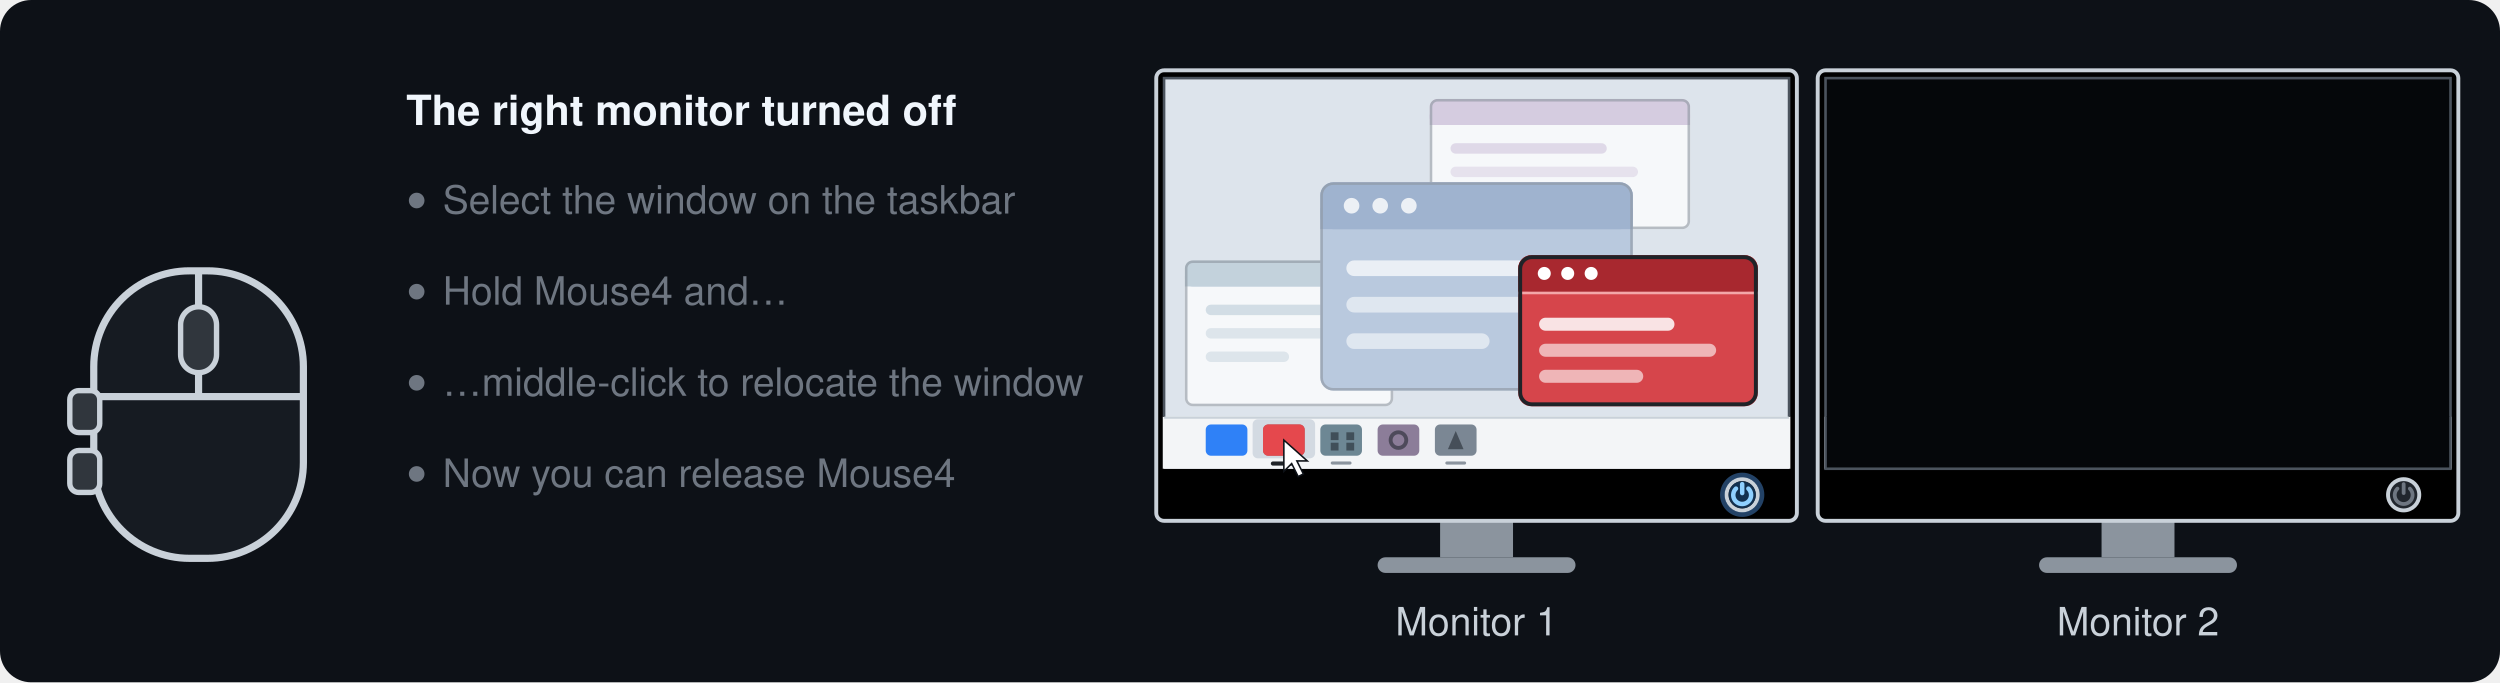
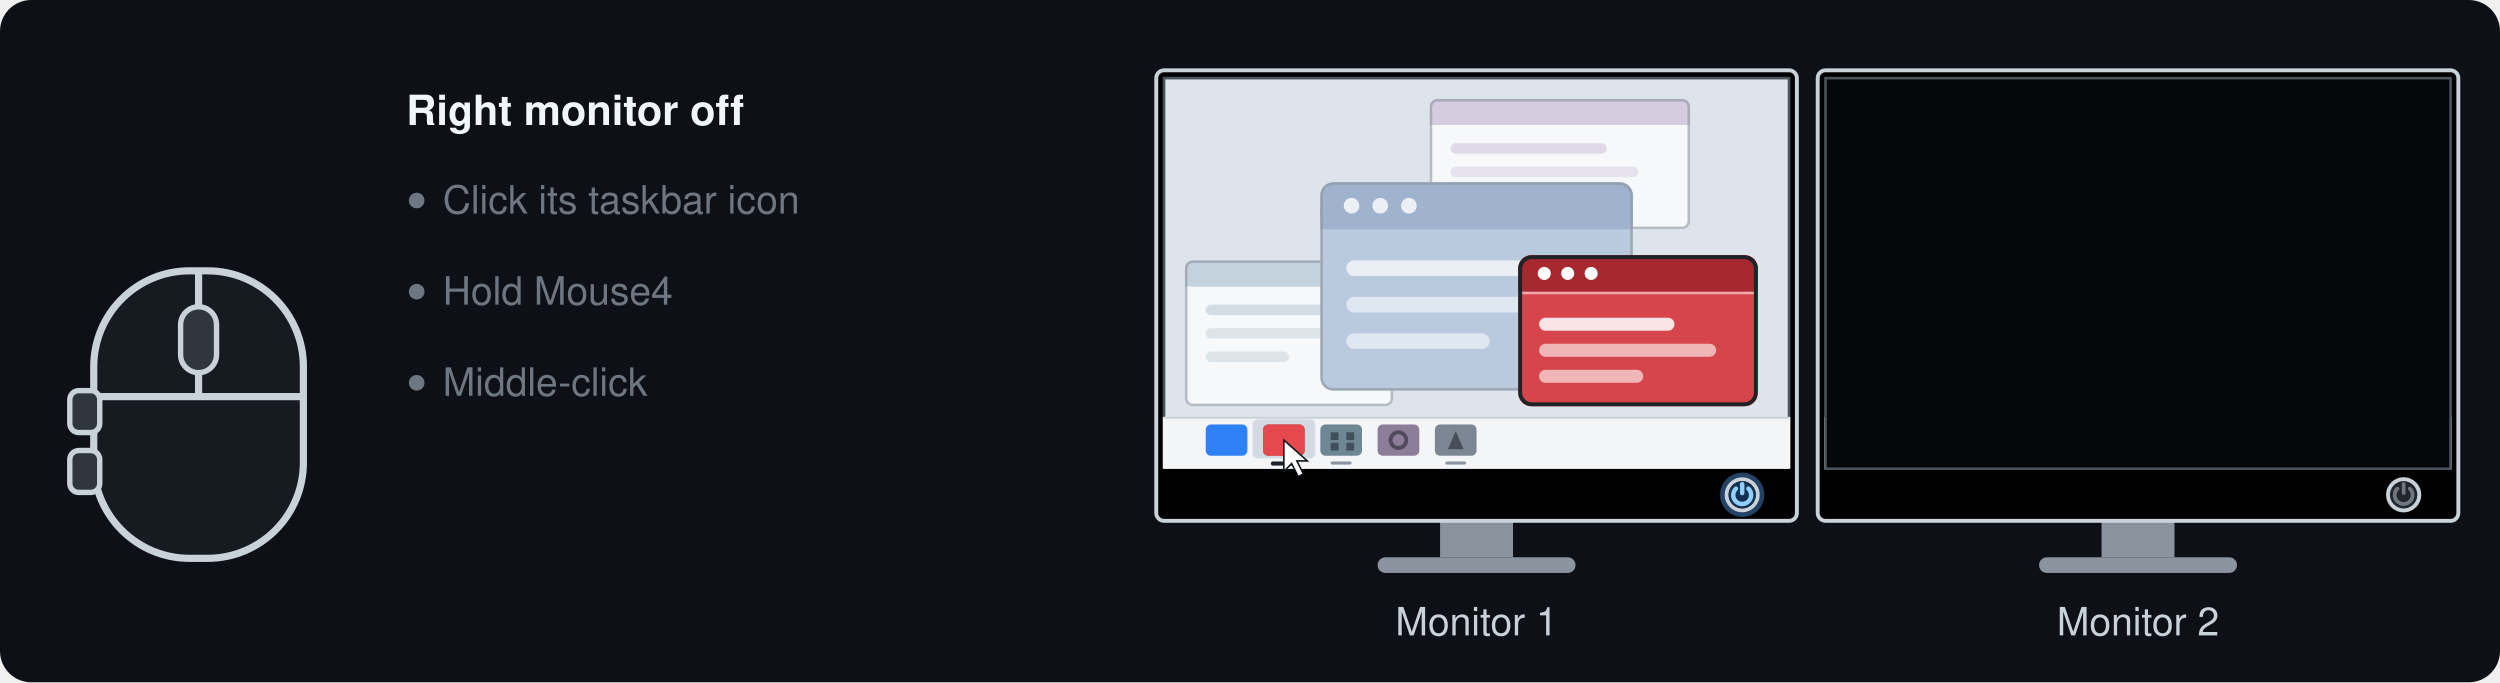
<svg xmlns="http://www.w3.org/2000/svg" viewBox="0 0 960 262" width="960" height="262" role="img" aria-labelledby="t d">
  <style>
    text { font-family: "Segoe UI", Helvetica, Arial, sans-serif; }
    .win, .win2 { transform: translateX(0); }
    .cur { transform: translate(22px, 0); }
    .selr, .off2, .windim, .redvis, .head2 { opacity: 1; }
    .hit, .hit2, .ring1, .ring1b, .left, .wheel, .side, .xact, .sel, .winvis, .ghost2, .ghostf, .led2on, .head1, .finger,
    .st1, .st2, .st3, .st4, .lead1, .lead2, .lead3, .lead4, .icon1, .icon2, .path1, .path2, .tap1, .tap2, .tapp, .hand, .pgbar { opacity: 0; }
    .ring1, .ring1b { transform-box: fill-box; transform-origin: center; }
    @media (prefers-reduced-motion: no-preference) {
      .pgbar { opacity: 1; }
      .pg0 { animation: pg0 44.4s infinite; }
      .pg1 { animation: pg1 44.4s infinite; }
      .pg2 { animation: pg2 44.4s infinite; }
      .pg3 { animation: pg3 44.4s infinite; }
      .pg4 { animation: pg4 44.4s infinite; }
      .pg5 { animation: pg5 44.4s infinite; }
      .pg6 { animation: pg6 44.4s infinite; }
      .pg7 { animation: pg7 44.4s infinite; }
      .pg8 { animation: pg8 44.4s infinite; }
      .tap1  { animation: tap1 44.4s infinite; }
      .tap2  { animation: tap2 44.4s infinite; }
      .tapp  { animation: tapp 44.4s infinite; }
      .hand  { animation: hand 44.4s infinite; }
      .arrow { animation: arrow 44.4s infinite; }
      .cur    { animation: cur 44.4s infinite; }
      .head1  { animation: head1 44.4s infinite; }
      .head2  { animation: head2 44.4s infinite; }
+       .past1 { animation: done1 44.4s infinite; }
+       .past2 { animation: done2 44.4s infinite; }
+       .past3 { animation: done3 44.4s infinite; }
      .st1 { animation: step1 44.4s infinite; }
      .st2 { animation: step2 44.4s infinite; }
      .st3 { animation: step3 44.4s infinite; }
      .st4 { animation: step4 44.4s infinite; }
      .lead1 { animation: lead1 44.4s infinite; }
      .lead2 { animation: lead2 44.4s infinite; }
      .lead3 { animation: lead3 44.4s infinite; }
      .lead4 { animation: lead4 44.4s infinite; }
      .icon1 { animation: icon1 44.4s infinite; }
      .icon2 { animation: icon2 44.4s infinite; }
      .path1 { animation: path1 44.4s infinite; }
      .path2 { animation: path2 44.4s infinite; }
      .side  { animation: side 44.4s infinite; }
      .left  { animation: left 44.4s infinite; }
      .wheel { animation: wheel 44.4s infinite; }
      .ring1 { animation: ring1 44.4s infinite; }
      .ring1b { animation: ring1b 44.4s infinite; }
      .sel    { animation: sel 44.4s infinite; }
      .selr   { animation: selr 44.4s infinite; }
      .xact   { animation: xact 44.4s infinite; }
      .windim { animation: windim 44.4s infinite; }
      .winvis { animation: winvis 44.4s infinite; }
      .win    { animation: hop 44.4s infinite; }
      .hit    { animation: landed 44.4s infinite; }
      .off2   { animation: off2 44.4s infinite; }
      .led2on { animation: led2on 44.4s infinite; }
      .finger { animation: finger 44.4s infinite; }
      .ghost2 { animation: ghost2 44.4s infinite; }
      .ghostf { animation: ghostf 44.4s infinite; }
      .redvis { animation: redvis 44.4s infinite; }
      .win2   { animation: hop2 44.4s infinite; }
      .hit2   { animation: landed2 44.4s infinite; }
      .loop   { animation: loop 44.4s infinite; }
    }
    @keyframes cur {
      0% { opacity: 1; transform: translate(96px, -84px); animation-timing-function: cubic-bezier(0.2, 0, 0.38, 0.9); }
      2.25% { opacity: 1; transform: translate(96px, -84px); animation-timing-function: cubic-bezier(0.2, 0, 0.38, 0.9); }
      3.6% { opacity: 1; transform: translate(0, 0); animation-timing-function: cubic-bezier(0.2, 0, 0.38, 0.9); }
      55.18% { opacity: 1; transform: translate(0, 0); animation-timing-function: cubic-bezier(0.2, 0, 0.38, 0.9); }
      56.31% { opacity: 1; transform: translate(22px, 0); animation-timing-function: cubic-bezier(0.2, 0, 0.38, 0.9); }
      95.95% { opacity: 1; transform: translate(22px, 0); animation-timing-function: cubic-bezier(0.2, 0, 0.38, 0.9); }
      97.75% { opacity: 0; transform: translate(-60px, 70px); }
      100% { opacity: 0; transform: translate(-60px, 70px); }
    }
    @keyframes head1 {
      0% { opacity: 1; }
      43.69% { opacity: 1; }
      44.14% { opacity: 0; }
      100% { opacity: 0; }
    }
    @keyframes head2 {
      0% { opacity: 0; }
      44.14% { opacity: 0; }
      44.59% { opacity: 1; }
      100% { opacity: 1; }
    }
    @keyframes step1 {
      0% { opacity: 0; }
      2.25% { opacity: 0; }
      2.7% { opacity: 1; }
      12.61% { opacity: 1; }
      13.06% { opacity: 0; }
      55.18% { opacity: 0; }
      55.63% { opacity: 1; }
      65.32% { opacity: 1; }
      65.77% { opacity: 0; }
      100% { opacity: 0; }
    }
    @keyframes step2 {
      0% { opacity: 0; }
      13.06% { opacity: 0; }
      13.51% { opacity: 1; }
      22.07% { opacity: 1; }
      22.52% { opacity: 0; }
      65.77% { opacity: 0; }
      66.22% { opacity: 1; }
      74.77% { opacity: 1; }
      75.23% { opacity: 0; }
      100% { opacity: 0; }
    }
    @keyframes step3 {
      0% { opacity: 0; }
      22.52% { opacity: 0; }
      22.97% { opacity: 1; }
      33.78% { opacity: 1; }
      34.23% { opacity: 0; }
      75.23% { opacity: 0; }
      75.68% { opacity: 1; }
      86.49% { opacity: 1; }
      86.94% { opacity: 0; }
      100% { opacity: 0; }
    }
    @keyframes step4 {
      0% { opacity: 0; }
      34.23% { opacity: 0; }
      34.68% { opacity: 1; }
      43.24% { opacity: 1; }
      43.69% { opacity: 0; }
      86.94% { opacity: 0; }
      87.39% { opacity: 1; }
      95.95% { opacity: 1; }
      96.4% { opacity: 0; }
      100% { opacity: 0; }
    }
+     @keyframes done1 {
+       0% { opacity: 0; }
+       12.61% { opacity: 0; }
+       13.06% { opacity: 1; }
+       43.24% { opacity: 1; }
+       43.69% { opacity: 0; }
+       65.32% { opacity: 0; }
+       65.77% { opacity: 1; }
+       95.95% { opacity: 1; }
+       96.4% { opacity: 0; }
+       100% { opacity: 0; }
+     }
+     @keyframes done2 {
+       0% { opacity: 0; }
+       22.07% { opacity: 0; }
+       22.52% { opacity: 1; }
+       43.24% { opacity: 1; }
+       43.69% { opacity: 0; }
+       74.77% { opacity: 0; }
+       75.23% { opacity: 1; }
+       95.95% { opacity: 1; }
+       96.4% { opacity: 0; }
+       100% { opacity: 0; }
+     }
+     @keyframes done3 {
+       0% { opacity: 0; }
+       33.78% { opacity: 0; }
+       34.23% { opacity: 1; }
+       43.24% { opacity: 1; }
+       43.69% { opacity: 0; }
+       86.49% { opacity: 0; }
+       86.94% { opacity: 1; }
+       95.95% { opacity: 1; }
+       96.4% { opacity: 0; }
+       100% { opacity: 0; }
+     }
    @keyframes lead1 {
      0% { opacity: 0; }
      2.25% { opacity: 0; }
      2.7% { opacity: 1; }
      12.61% { opacity: 1; }
      13.06% { opacity: 0; }
      55.18% { opacity: 0; }
      55.63% { opacity: 1; }
      65.32% { opacity: 1; }
      65.77% { opacity: 0; }
      100% { opacity: 0; }
    }
    @keyframes lead2 {
      0% { opacity: 0; }
      13.06% { opacity: 0; }
      13.51% { opacity: 1; }
      33.78% { opacity: 1; }
      34.23% { opacity: 0; }
      65.77% { opacity: 0; }
      66.22% { opacity: 1; }
      86.49% { opacity: 1; }
      86.94% { opacity: 0; }
      100% { opacity: 0; }
    }
    @keyframes lead3 {
      0% { opacity: 0; }
      22.52% { opacity: 0; }
      22.97% { opacity: 1; }
      33.78% { opacity: 1; }
      34.23% { opacity: 0; }
      75.23% { opacity: 0; }
      75.68% { opacity: 1; }
      86.49% { opacity: 1; }
      86.94% { opacity: 0; }
      100% { opacity: 0; }
    }
    @keyframes lead4 {
      0% { opacity: 0; }
      34.23% { opacity: 0; }
      34.68% { opacity: 1; }
      43.24% { opacity: 1; }
      43.69% { opacity: 0; }
      86.94% { opacity: 0; }
      87.39% { opacity: 1; }
      95.95% { opacity: 1; }
      96.4% { opacity: 0; }
      100% { opacity: 0; }
    }
    @keyframes icon1 {
      0% { opacity: 0; }
      2.25% { opacity: 0; }
      2.7% { opacity: 1; }
      12.61% { opacity: 1; }
      13.06% { opacity: 0; }
      100% { opacity: 0; }
    }
    @keyframes icon2 {
      0% { opacity: 0; }
      55.18% { opacity: 0; }
      55.63% { opacity: 1; }
      65.32% { opacity: 1; }
      65.77% { opacity: 0; }
      100% { opacity: 0; }
    }
    @keyframes path1 {
      0% { opacity: 0; }
      23.42% { opacity: 0; }
      23.87% { opacity: 1; }
      33.78% { opacity: 1; }
      34.23% { opacity: 0; }
      100% { opacity: 0; }
    }
    @keyframes path2 {
      0% { opacity: 0; }
      76.13% { opacity: 0; }
      76.58% { opacity: 1; }
      86.49% { opacity: 1; }
      86.94% { opacity: 0; }
      100% { opacity: 0; }
    }
    @keyframes side {
      0% { opacity: 0; }
      13.96% { opacity: 0; }
      14.19% { opacity: 1; }
      35.14% { opacity: 1; }
      35.36% { opacity: 0; }
      66.67% { opacity: 0; }
      66.89% { opacity: 1; }
      87.84% { opacity: 1; }
      88.06% { opacity: 0; }
      100% { opacity: 0; }
    }
    @keyframes left {
      0% { opacity: 0; }
      4.05% { opacity: 0; }
      4.28% { opacity: 1; }
      12.61% { opacity: 1; }
      12.84% { opacity: 0; }
      56.76% { opacity: 0; }
      56.98% { opacity: 1; }
      65.32% { opacity: 1; }
      65.54% { opacity: 0; }
      100% { opacity: 0; }
    }
    @keyframes wheel {
      0% { opacity: 0; }
      23.42% { opacity: 0; }
      23.65% { opacity: 1; }
      33.78% { opacity: 1; }
      34.01% { opacity: 0; }
      76.13% { opacity: 0; }
      76.35% { opacity: 1; }
      86.49% { opacity: 1; }
      86.71% { opacity: 0; }
      100% { opacity: 0; }
    }
    @keyframes ring1 {
      0% { opacity: 0; transform: scale(1); }
      4.05% { opacity: 0; transform: scale(1); }
      4.17% { opacity: 1; transform: scale(1); }
      6.53% { opacity: 0; transform: scale(3.5); }
      100% { opacity: 0; transform: scale(3.5); }
    }
    @keyframes ring1b {
      0% { opacity: 0; transform: scale(1); }
      56.76% { opacity: 0; transform: scale(1); }
      56.87% { opacity: 1; transform: scale(1); }
      58.78% { opacity: 0; transform: scale(3.5); }
      100% { opacity: 0; transform: scale(3.5); }
    }
    @keyframes tap1 {
      0% { opacity: 0; }
      4.05% { opacity: 0; }
      4.28% { opacity: 1; }
      12.61% { opacity: 1; }
      12.84% { opacity: 0; }
      23.42% { opacity: 0; }
      23.65% { opacity: 1; }
      33.78% { opacity: 1; }
      34.01% { opacity: 0; }
      100% { opacity: 0; }
    }
    @keyframes tap2 {
      0% { opacity: 0; }
      56.76% { opacity: 0; }
      56.98% { opacity: 1; }
      65.32% { opacity: 1; }
      65.54% { opacity: 0; }
      76.13% { opacity: 0; }
      76.35% { opacity: 1; }
      86.49% { opacity: 1; }
      86.71% { opacity: 0; }
      100% { opacity: 0; }
    }
    @keyframes tapp {
      0% { opacity: 0; }
      45.95% { opacity: 0; }
      46.17% { opacity: 1; }
      54.73% { opacity: 1; }
      54.95% { opacity: 0; }
      100% { opacity: 0; }
    }
    @keyframes hand {
      0% { opacity: 0; }
      4.05% { opacity: 0; }
      4.28% { opacity: 1; }
      12.61% { opacity: 1; }
      12.84% { opacity: 0; }
      23.42% { opacity: 0; }
      23.65% { opacity: 1; }
      33.78% { opacity: 1; }
      34.01% { opacity: 0; }
      56.76% { opacity: 0; }
      56.98% { opacity: 1; }
      65.32% { opacity: 1; }
      65.54% { opacity: 0; }
      76.13% { opacity: 0; }
      76.35% { opacity: 1; }
      86.49% { opacity: 1; }
      86.71% { opacity: 0; }
      100% { opacity: 0; }
    }
    @keyframes arrow {
      0% { opacity: 1; }
      4.05% { opacity: 1; }
      4.28% { opacity: 0; }
      12.61% { opacity: 0; }
      12.84% { opacity: 1; }
      23.42% { opacity: 1; }
      23.65% { opacity: 0; }
      33.78% { opacity: 0; }
      34.01% { opacity: 1; }
      56.76% { opacity: 1; }
      56.98% { opacity: 0; }
      65.32% { opacity: 0; }
      65.54% { opacity: 1; }
      76.13% { opacity: 1; }
      76.35% { opacity: 0; }
      86.49% { opacity: 0; }
      86.71% { opacity: 1; }
      100% { opacity: 1; }
    }
    @keyframes sel {
      0% { opacity: 0; }
      4.05% { opacity: 0; }
      4.5% { opacity: 1; }
      56.76% { opacity: 1; }
      57.43% { opacity: 0; }
      100% { opacity: 0; }
    }
    @keyframes selr {
      0% { opacity: 0; }
      56.76% { opacity: 0; }
      57.21% { opacity: 1; }
      100% { opacity: 1; }
    }
    @keyframes xact {
      0% { opacity: 1; }
      4.05% { opacity: 1; }
      4.73% { opacity: 0; }
      100% { opacity: 0; }
    }
    @keyframes windim {
      0% { opacity: 1; }
      4.05% { opacity: 1; }
      4.73% { opacity: 0; }
      56.76% { opacity: 0; }
      57.43% { opacity: 1; }
      100% { opacity: 1; }
    }
    @keyframes winvis {
      0% { opacity: 0; }
      4.05% { opacity: 0; }
      4.73% { opacity: 1; }
      56.76% { opacity: 1; }
      57.43% { opacity: 0; }
      100% { opacity: 0; }
    }
    @keyframes hop {
      0% { transform: translateX(254px); animation-timing-function: cubic-bezier(0.2, 0, 0.38, 0.9); }
      24.55% { transform: translateX(254px); animation-timing-function: cubic-bezier(0.2, 0, 0.38, 0.9); }
      25.9% { transform: translateX(0); }
      100% { transform: translateX(0); }
    }
    @keyframes landed {
      0% { opacity: 0; }
      23.42% { opacity: 0; }
      23.54% { opacity: 1; }
      33.78% { opacity: 1; }
      33.9% { opacity: 0; }
      100% { opacity: 0; }
    }
    @keyframes off2 {
      0% { opacity: 0; }
      46.17% { opacity: 0; }
      46.85% { opacity: 1; }
      100% { opacity: 1; }
    }
    @keyframes led2on {
      0% { opacity: 1; }
      46.17% { opacity: 1; }
      46.85% { opacity: 0; }
      100% { opacity: 0; }
    }
    @keyframes finger {
      0% { opacity: 0; transform: translate(34px, 70px); animation-timing-function: cubic-bezier(0.2, 0, 0.38, 0.9); }
      44.59% { opacity: 0; transform: translate(34px, 70px); animation-timing-function: cubic-bezier(0.2, 0, 0.38, 0.9); }
      45.95% { opacity: 1; transform: translate(0, 0); animation-timing-function: cubic-bezier(0.2, 0, 0.38, 0.9); }
      47.3% { opacity: 1; transform: translate(0, 0); animation-timing-function: cubic-bezier(0.2, 0, 0.38, 0.9); }
      48.65% { opacity: 0; transform: translate(34px, 70px); }
      100% { opacity: 0; transform: translate(34px, 70px); }
    }
    @keyframes ghost2 {
      0% { opacity: 0; }
      46.85% { opacity: 0; }
      47.52% { opacity: 1; }
      56.76% { opacity: 1; }
      57.43% { opacity: 0; }
      100% { opacity: 0; }
    }
    @keyframes ghostf {
      0% { opacity: 0; }
      56.76% { opacity: 0; }
      57.43% { opacity: 1; }
      77.25% { opacity: 1; }
      78.6% { opacity: 0; }
      100% { opacity: 0; }
    }
    @keyframes redvis {
      0% { opacity: 0; }
      77.25% { opacity: 0; }
      78.38% { opacity: 1; }
      100% { opacity: 1; }
    }
    @keyframes hop2 {
      0% { transform: translateX(254px); animation-timing-function: cubic-bezier(0.2, 0, 0.38, 0.9); }
      77.25% { transform: translateX(254px); animation-timing-function: cubic-bezier(0.2, 0, 0.38, 0.9); }
      78.6% { transform: translateX(0); }
      100% { transform: translateX(0); }
    }
    @keyframes landed2 {
      0% { opacity: 0; }
      76.13% { opacity: 0; }
      76.24% { opacity: 1; }
      86.49% { opacity: 1; }
      86.6% { opacity: 0; }
      100% { opacity: 0; }
    }
    @keyframes pg0 {
      0% { opacity: 0; }
      2.25% { opacity: 0; }
      2.7% { opacity: 1; }
      12.61% { opacity: 1; }
      13.06% { opacity: 0.4; }
      100% { opacity: 0.4; }
    }
    @keyframes pg1 {
      0% { opacity: 0; }
      13.06% { opacity: 0; }
      13.51% { opacity: 1; }
      22.07% { opacity: 1; }
      22.52% { opacity: 0.4; }
      100% { opacity: 0.4; }
    }
    @keyframes pg2 {
      0% { opacity: 0; }
      22.52% { opacity: 0; }
      22.97% { opacity: 1; }
      33.78% { opacity: 1; }
      34.23% { opacity: 0.4; }
      100% { opacity: 0.4; }
    }
    @keyframes pg3 {
      0% { opacity: 0; }
      34.23% { opacity: 0; }
      34.68% { opacity: 1; }
      43.24% { opacity: 1; }
      43.69% { opacity: 0.4; }
      100% { opacity: 0.4; }
    }
    @keyframes pg4 {
      0% { opacity: 0; }
      44.14% { opacity: 0; }
      44.59% { opacity: 1; }
      54.73% { opacity: 1; }
      55.18% { opacity: 0.4; }
      100% { opacity: 0.4; }
    }
    @keyframes pg5 {
      0% { opacity: 0; }
      55.18% { opacity: 0; }
      55.63% { opacity: 1; }
      65.32% { opacity: 1; }
      65.77% { opacity: 0.4; }
      100% { opacity: 0.4; }
    }
    @keyframes pg6 {
      0% { opacity: 0; }
      65.77% { opacity: 0; }
      66.22% { opacity: 1; }
      74.77% { opacity: 1; }
      75.23% { opacity: 0.4; }
      100% { opacity: 0.4; }
    }
    @keyframes pg7 {
      0% { opacity: 0; }
      75.23% { opacity: 0; }
      75.68% { opacity: 1; }
      86.49% { opacity: 1; }
      86.94% { opacity: 0.4; }
      100% { opacity: 0.4; }
    }
    @keyframes pg8 {
      0% { opacity: 0; }
      86.94% { opacity: 0; }
      87.39% { opacity: 1; }
      95.95% { opacity: 1; }
      96.4% { opacity: 0.4; }
      100% { opacity: 0.4; }
    }
    @keyframes loop {
      0% { opacity: 0; }
      1.13% { opacity: 1; }
      98.2% { opacity: 1; }
      100% { opacity: 0; }
    }
  </style>
  <defs>
    <marker id="head" viewBox="0 0 10 10" refX="7" refY="5" markerWidth="5" markerHeight="5" orient="auto-start-reverse">
      <path d="M0 0 L10 5 L0 10 Z" fill="#f0883e" />
    </marker>
  </defs>
  <rect width="960" height="262" rx="12" fill="#0d1117" />
  <g class="loop">
    <g transform="translate(36 104) scale(1.15)">
      <rect x="0" y="0" width="70" height="96" rx="32" fill="#161b22" stroke="#c9d1d9" stroke-width="2.4" />
      <line x1="0" y1="42" x2="70" y2="42" stroke="#c9d1d9" stroke-width="2.4" />
      <line x1="35" y1="0" x2="35" y2="42" stroke="#c9d1d9" stroke-width="2.4" />
      <path class="left" d="M35 0 H32 A32 32 0 0 0 0 32 V42 H35 Z" fill="#f0883e" />
      <rect x="29" y="12" width="12" height="22" rx="6" fill="#30363d" stroke="#c9d1d9" stroke-width="1.8" />
      <rect class="wheel" x="27" y="10" width="16" height="26" rx="8" fill="#f0883e" />
      <rect x="-8" y="40" width="10" height="14" rx="3" fill="#30363d" stroke="#c9d1d9" stroke-width="1.8" />
      <rect x="-8" y="60" width="10" height="14" rx="3" fill="#30363d" stroke="#c9d1d9" stroke-width="1.8" />
      <rect class="side" x="-10" y="58" width="14" height="18" rx="4" fill="#f0883e" />
    </g>
    <g font-size="15">
      <text class="head1" x="156" y="48" font-size="16" font-weight="600" fill="#f0f6fc">Both monitors on</text>
-       <text class="head2" x="156" y="48" font-size="16" font-weight="600" fill="#f0f6fc">The right monitor turned off</text>
-       <circle cx="160" cy="77" r="3" fill="#6e7681" />
-       <text x="170" y="82" fill="#6e7681">Select the window on the taskbar</text>
+       <text class="head2" x="156" y="48" font-size="16" font-weight="600" fill="#f0f6fc">Right monitor off</text>
+       <g class="past1">
+         <circle cx="160" cy="77" r="3" fill="#6e7681" />
+         <text x="170" y="82" fill="#6e7681">Click its taskbar icon</text>
+       </g>
      <g class="st1">
        <circle cx="160" cy="77" r="3.5" fill="#f0883e" />
-         <text x="170" y="82" fill="#f0f6fc">Select the window on the taskbar</text>
-       </g>
-       <circle cx="160" cy="112" r="3" fill="#6e7681" />
-       <text x="170" y="117" fill="#6e7681">Hold Mouse4 and…</text>
+         <text x="170" y="82" fill="#f0f6fc">Click its taskbar icon</text>
+       </g>
+       <g class="past2">
+         <circle cx="160" cy="112" r="3" fill="#6e7681" />
+         <text x="170" y="117" fill="#6e7681">Hold Mouse4</text>
+       </g>
      <g class="st2">
        <circle cx="160" cy="112" r="3.5" fill="#f0883e" />
-         <text x="170" y="117" fill="#f0f6fc">Hold Mouse4 and…</text>
-       </g>
-       <circle cx="160" cy="147" r="3" fill="#6e7681" />
-       <text x="170" y="152" fill="#6e7681">…middle-click to relocate the window</text>
+         <text x="170" y="117" fill="#f0f6fc">Hold Mouse4</text>
+       </g>
+       <g class="past3">
+         <circle cx="160" cy="147" r="3" fill="#6e7681" />
+         <text x="170" y="152" fill="#6e7681">Middle-click</text>
+       </g>
      <g class="st3">
        <circle cx="160" cy="147" r="3.5" fill="#f0883e" />
-         <text x="170" y="152" fill="#f0f6fc">…middle-click to relocate the window</text>
-       </g>
-       <circle cx="160" cy="182" r="3" fill="#6e7681" />
-       <text x="170" y="187" fill="#6e7681">Now you can release Mouse4</text>
+         <text x="170" y="152" fill="#f0f6fc">Middle-click</text>
+       </g>
      <g class="st4">
        <circle cx="160" cy="182" r="3.5" fill="#f0883e" />
-         <text x="170" y="187" fill="#f0f6fc">Now you can release Mouse4</text>
+         <text x="170" y="187" fill="#f0f6fc">Release Mouse4</text>
      </g>
    </g>
    <g class="pgbar">
      <rect x="156" y="226" width="22" height="5" rx="2.5" fill="#6e7681" opacity="0.45" />
      <rect x="182" y="226" width="22" height="5" rx="2.5" fill="#6e7681" opacity="0.45" />
      <rect x="208" y="226" width="22" height="5" rx="2.5" fill="#6e7681" opacity="0.45" />
      <rect x="234" y="226" width="22" height="5" rx="2.5" fill="#6e7681" opacity="0.45" />
      <rect x="270" y="226" width="22" height="5" rx="2.5" fill="#6e7681" opacity="0.45" />
      <rect x="306" y="226" width="22" height="5" rx="2.5" fill="#6e7681" opacity="0.45" />
      <rect x="332" y="226" width="22" height="5" rx="2.5" fill="#6e7681" opacity="0.45" />
      <rect x="358" y="226" width="22" height="5" rx="2.5" fill="#6e7681" opacity="0.45" />
      <rect x="384" y="226" width="22" height="5" rx="2.5" fill="#6e7681" opacity="0.45" />
      <rect class="pg0" x="156" y="226" width="22" height="5" rx="2.5" fill="#f0883e" />
      <rect class="pg1" x="182" y="226" width="22" height="5" rx="2.5" fill="#f0883e" />
      <rect class="pg2" x="208" y="226" width="22" height="5" rx="2.5" fill="#f0883e" />
      <rect class="pg3" x="234" y="226" width="22" height="5" rx="2.5" fill="#f0883e" />
      <rect class="pg4" x="270" y="226" width="22" height="5" rx="2.5" fill="#f0883e" />
      <rect class="pg5" x="306" y="226" width="22" height="5" rx="2.5" fill="#f0883e" />
      <rect class="pg6" x="332" y="226" width="22" height="5" rx="2.5" fill="#f0883e" />
      <rect class="pg7" x="358" y="226" width="22" height="5" rx="2.5" fill="#f0883e" />
      <rect class="pg8" x="384" y="226" width="22" height="5" rx="2.5" fill="#f0883e" />
    </g>
    <g fill="none" stroke="#f0883e" stroke-width="1.6" stroke-linejoin="round">
      <polyline class="lead1" points="154,77 55.55,77 55.55,108.6" />
      <polyline class="lead2" points="154,112 132,112 132,62 12,62 12,181.05 26.8,181.05" />
      <polyline class="lead3" points="154,147 124,147 124,92 76.25,92 76.25,117.8" />
      <polyline class="lead4" points="154,182 132,182 132,62 12,62 12,181.05 26.8,181.05" />
-       <polyline class="icon1" points="395,77 436,77 436,179.3 471,179.3 471,176" />
-       <polyline class="icon2" points="395,77 436,77 436,179.3 493,179.3 493,176" />
+       <polyline class="icon1" points="310,77 436,77 436,179.3 471,179.3 471,176" />
+       <polyline class="icon2" points="310,77 436,77 436,179.3 493,179.3 493,176" />
    </g>
    <g transform="translate(407 0)">
      <g fill="#8b949e">
        <rect x="146" y="200" width="28" height="14" />
        <rect x="122" y="214" width="76" height="6" rx="3" />
        <rect x="400" y="200" width="28" height="14" />
        <rect x="376" y="214" width="76" height="6" rx="3" />
      </g>
      <g fill="#000000">
        <path d="M40 27 H280 A3 3 0 0 1 283 30 V197 A3 3 0 0 1 280 200 H40 A3 3 0 0 1 37 197 V30 A3 3 0 0 1 40 27 Z" />
        <path transform="translate(254 0)" d="M40 27 H280 A3 3 0 0 1 283 30 V197 A3 3 0 0 1 280 200 H40 A3 3 0 0 1 37 197 V30 A3 3 0 0 1 40 27 Z" />
        <path d="M37 180 H283 V197 A3 3 0 0 1 280 200 H40 A3 3 0 0 1 37 197 Z" />
        <path transform="translate(254 0)" d="M37 180 H283 V197 A3 3 0 0 1 280 200 H40 A3 3 0 0 1 37 197 Z" />
      </g>
      <g fill="none" stroke="#c9d1d9" stroke-width="1.5">
        <path d="M40 27 H280 A3 3 0 0 1 283 30 V197 A3 3 0 0 1 280 200 H40 A3 3 0 0 1 37 197 V30 A3 3 0 0 1 40 27 Z" />
        <path transform="translate(254 0)" d="M40 27 H280 A3 3 0 0 1 283 30 V197 A3 3 0 0 1 280 200 H40 A3 3 0 0 1 37 197 V30 A3 3 0 0 1 40 27 Z" />
      </g>
      <g fill="#dde4ec">
        <rect x="40" y="30" width="240" height="150" />
        <rect x="294" y="30" width="240" height="150" />
      </g>
      <g font-size="15" text-anchor="middle" fill="#c9d1d9">
        <text x="160" y="244">Monitor 1</text>
        <text x="414" y="244">Monitor 2</text>
      </g>
      <g transform="translate(262 190)">
        <circle r="6" fill="#21262d" stroke="#c9d1d9" stroke-width="1.5" />
        <circle r="7.6" fill="none" stroke="#58a6ff" stroke-opacity="0.4" stroke-width="1.8" />
        <circle r="5.2" fill="#12304f" />
        <g transform="scale(0.66)" fill="none" stroke="#8fd0ff" stroke-width="2.6" stroke-linecap="round">
          <path d="M-3.6 -3.6 A5.2 5.2 0 1 0 3.6 -3.6" />
          <line x1="0" y1="-6.2" x2="0" y2="-1" />
        </g>
      </g>
      <g transform="translate(516 190)">
        <circle r="6" fill="#21262d" stroke="#c9d1d9" stroke-width="1.5" />
        <g transform="scale(0.66)" fill="none" stroke="#6e7681" stroke-width="2.2" stroke-linecap="round">
          <path d="M-3.6 -3.6 A5.2 5.2 0 1 0 3.6 -3.6" />
          <line x1="0" y1="-6.2" x2="0" y2="-1" />
        </g>
        <g class="led2on">
          <circle r="7.6" fill="none" stroke="#58a6ff" stroke-opacity="0.4" stroke-width="1.8" />
          <circle r="5.2" fill="#12304f" />
          <g transform="scale(0.66)" fill="none" stroke="#8fd0ff" stroke-width="2.6" stroke-linecap="round">
            <path d="M-3.6 -3.6 A5.2 5.2 0 1 0 3.6 -3.6" />
            <line x1="0" y1="-6.2" x2="0" y2="-1" />
          </g>
        </g>
      </g>
      <rect x="48" y="100" width="80" height="56" rx="3" fill="#f6f8fa" />
      <rect x="48" y="100" width="80" height="10" rx="3" fill="#c3d2dc" />
      <rect x="48" y="106" width="80" height="4" fill="#c3d2dc" />
      <rect x="56" y="117" width="48" height="4" rx="2" fill="#c3d2dc" opacity="0.7" />
      <rect x="56" y="126" width="56" height="4" rx="2" fill="#c3d2dc" opacity="0.5" />
      <rect x="56" y="135" width="32" height="4" rx="2" fill="#c3d2dc" opacity="0.5" />
      <rect x="48.5" y="100.5" width="79" height="55" rx="2.5" fill="none" stroke="#8c959f" stroke-opacity="0.6" />
      <g class="xact">
        <rect x="48" y="100" width="80" height="10" rx="3" fill="#7fa7c9" />
        <rect x="48" y="106" width="80" height="4" fill="#7fa7c9" />
        <rect x="48.75" y="100.75" width="78.5" height="54.5" rx="2.5" fill="none" stroke="#1f2328" stroke-width="1.5" />
      </g>
      <rect x="142" y="38" width="100" height="50" rx="3" fill="#f6f8fa" />
      <rect x="142" y="38" width="100" height="10" rx="3" fill="#d5cce0" />
      <rect x="142" y="44" width="100" height="4" fill="#d5cce0" />
      <rect x="150" y="55" width="60" height="4" rx="2" fill="#d5cce0" opacity="0.7" />
      <rect x="150" y="64" width="72" height="4" rx="2" fill="#d5cce0" opacity="0.5" />
      <rect x="150" y="73" width="40" height="4" rx="2" fill="#d5cce0" opacity="0.5" />
      <rect x="142.5" y="38.5" width="99" height="49" rx="2.5" fill="none" stroke="#8c959f" stroke-opacity="0.6" />
      <rect x="306" y="42" width="96" height="62" rx="3" fill="#f6f8fa" />
      <rect x="306" y="42" width="96" height="10" rx="3" fill="#c3d2dc" />
      <rect x="306" y="48" width="96" height="4" fill="#c3d2dc" />
      <rect x="314" y="59" width="57" height="4" rx="2" fill="#c3d2dc" opacity="0.7" />
      <rect x="314" y="68" width="68" height="4" rx="2" fill="#c3d2dc" opacity="0.5" />
      <rect x="314" y="77" width="38" height="4" rx="2" fill="#c3d2dc" opacity="0.5" />
      <rect x="306.5" y="42.5" width="95" height="61" rx="2.5" fill="none" stroke="#8c959f" stroke-opacity="0.6" />
      <g class="win">
        <g class="windim">
          <rect x="100" y="70" width="120" height="80" rx="5" fill="#b9c9de" />
          <rect x="100" y="70" width="120" height="18" rx="5" fill="#9fb3cf" />
          <rect x="100" y="80" width="120" height="8" fill="#9fb3cf" />
          <g fill="#ffffff" opacity="0.8">
            <circle cx="112" cy="79" r="3" />
            <circle cx="123" cy="79" r="3" />
            <circle cx="134" cy="79" r="3" />
          </g>
          <rect x="110" y="100" width="70" height="6" rx="3" fill="#ffffff" opacity="0.7" />
          <rect x="110" y="114" width="90" height="6" rx="3" fill="#ffffff" opacity="0.55" />
          <rect x="110" y="128" width="55" height="6" rx="3" fill="#ffffff" opacity="0.55" />
          <rect x="100.5" y="70.5" width="119" height="79" rx="4.5" fill="none" stroke="#8c959f" stroke-opacity="0.6" />
        </g>
      </g>
      <rect x="430" y="98" width="92" height="58" rx="3" fill="#f6efef" />
      <rect x="430" y="98" width="92" height="10" rx="3" fill="#ddb7b9" />
      <rect x="430" y="104" width="92" height="4" fill="#ddb7b9" />
      <rect x="438" y="115" width="55" height="4" rx="2" fill="#ddb7b9" opacity="0.7" />
      <rect x="438" y="124" width="65" height="4" rx="2" fill="#ddb7b9" opacity="0.5" />
      <rect x="438" y="133" width="36" height="4" rx="2" fill="#ddb7b9" opacity="0.5" />
      <rect x="430.5" y="98.5" width="91" height="57" rx="2.5" fill="none" stroke="#8c959f" stroke-opacity="0.6" />
      <rect x="39.5" y="160" width="241" height="20" fill="#f3f5f7" />
      <rect x="293.5" y="160" width="241" height="20" fill="#f3f5f7" />
      <rect x="40" y="160" width="240" height="0.8" fill="#c9d1d9" />
      <rect x="294" y="160" width="240" height="0.8" fill="#c9d1d9" />
      <rect class="sel" x="52" y="161" width="24" height="15" rx="2" fill="#d3dae2" />
      <rect class="selr" x="74" y="161" width="24" height="15" rx="2" fill="#d3dae2" />
      <rect class="xact" x="96" y="161" width="24" height="15" rx="2" fill="#d3dae2" />
      <rect class="sel" x="306" y="161" width="24" height="15" rx="2" fill="#d3dae2" />
      <rect class="selr" x="328" y="161" width="24" height="15" rx="2" fill="#d3dae2" />
      <rect class="xact" x="350" y="161" width="24" height="15" rx="2" fill="#d3dae2" />
      <g>
        <rect x="78" y="163" width="16" height="12" rx="2" fill="#a8686c" />
        <rect x="81" y="166" width="10" height="1.5" fill="#1c2128" opacity="0.55" />
        <rect x="81" y="169.5" width="6" height="1.5" fill="#1c2128" opacity="0.55" />
        <rect x="100" y="163" width="16" height="12" rx="2" fill="#6d8794" />
        <rect x="104" y="166" width="3" height="3" fill="#1c2128" opacity="0.55" />
        <rect x="104" y="170" width="3" height="3" fill="#1c2128" opacity="0.55" />
        <rect x="110" y="166" width="3" height="3" fill="#1c2128" opacity="0.55" />
        <rect x="110" y="170" width="3" height="3" fill="#1c2128" opacity="0.55" />
        <rect x="104" y="177.2" width="8" height="1.2" rx="0.6" fill="#8b949e" />
        <rect x="122" y="163" width="16" height="12" rx="2" fill="#8c7d99" />
        <circle cx="130" cy="169" r="3" fill="none" stroke="#1c2128" stroke-width="1.5" opacity="0.55" />
        <rect x="144" y="163" width="16" height="12" rx="2" fill="#7b8794" />
        <polygon points="149,172.5 152,165.5 155,172.5" fill="#1c2128" opacity="0.55" />
        <rect x="148" y="177.2" width="8" height="1.2" rx="0.6" fill="#8b949e" />
        <rect x="332" y="163" width="16" height="12" rx="2" fill="#a8686c" />
        <rect x="335" y="166" width="10" height="1.5" fill="#1c2128" opacity="0.55" />
        <rect x="335" y="169.5" width="6" height="1.5" fill="#1c2128" opacity="0.55" />
        <rect x="354" y="163" width="16" height="12" rx="2" fill="#6d8794" />
        <rect x="358" y="166" width="3" height="3" fill="#1c2128" opacity="0.55" />
        <rect x="358" y="170" width="3" height="3" fill="#1c2128" opacity="0.55" />
        <rect x="364" y="166" width="3" height="3" fill="#1c2128" opacity="0.55" />
        <rect x="364" y="170" width="3" height="3" fill="#1c2128" opacity="0.55" />
        <rect x="358" y="177.2" width="8" height="1.2" rx="0.6" fill="#8b949e" />
        <rect x="376" y="163" width="16" height="12" rx="2" fill="#8c7d99" />
        <circle cx="384" cy="169" r="3" fill="none" stroke="#1c2128" stroke-width="1.5" opacity="0.55" />
        <rect x="398" y="163" width="16" height="12" rx="2" fill="#7b8794" />
        <polygon points="403,172.5 406,165.5 409,172.5" fill="#1c2128" opacity="0.55" />
        <rect x="402" y="177.2" width="8" height="1.2" rx="0.6" fill="#8b949e" />
      </g>
      <rect x="56" y="163" width="16" height="12" rx="2" fill="#2f81f7" />
      <rect x="310" y="163" width="16" height="12" rx="2" fill="#2f81f7" />
      <g fill="#1f2328">
        <rect class="sel" x="59" y="177.2" width="10" height="1.6" rx="0.8" />
        <rect class="sel" x="313" y="177.2" width="10" height="1.6" rx="0.8" />
        <rect class="selr" x="81" y="177.2" width="10" height="1.6" rx="0.8" />
        <rect class="selr" x="335" y="177.2" width="10" height="1.6" rx="0.8" />
        <rect class="xact" x="103" y="177.2" width="10" height="1.6" rx="0.8" />
        <rect class="xact" x="357" y="177.2" width="10" height="1.6" rx="0.8" />
      </g>
      <rect class="selr" x="78" y="163" width="16" height="12" rx="2" fill="#e5484d" />
      <rect class="selr" x="332" y="163" width="16" height="12" rx="2" fill="#e5484d" />
      <rect class="off2" x="294" y="30" width="240" height="150" fill="#05070a" />
      <g fill="none" stroke="#4b535d" stroke-width="1">
        <path d="M40 160 V30 H280 V160" />
        <path d="M294 160 V30 H534 V160" />
        <path class="off2" d="M294 160 V180 H534 V160" />
      </g>
      <g class="win">
        <g class="winvis">
          <rect x="100" y="70" width="120" height="80" rx="5" fill="#2f81f7" />
          <rect x="100" y="70" width="120" height="18" rx="5" fill="#1158c7" />
          <rect x="100" y="80" width="120" height="8" fill="#1158c7" />
          <rect x="100" y="88" width="120" height="1" fill="#a5d6ff" opacity="0.7" />
          <g fill="#ffffff">
            <circle cx="112" cy="79" r="3" />
            <circle cx="123" cy="79" r="3" />
            <circle cx="134" cy="79" r="3" />
          </g>
          <rect x="110" y="100" width="70" height="6" rx="3" fill="#ffffff" opacity="0.85" />
          <rect x="110" y="114" width="90" height="6" rx="3" fill="#ffffff" opacity="0.6" />
          <rect x="110" y="128" width="55" height="6" rx="3" fill="#ffffff" opacity="0.6" />
          <rect x="100.75" y="70.75" width="118.5" height="78.5" rx="4.5" fill="none" stroke="#1f2328" stroke-width="1.5" />
        </g>
        <rect class="hit" x="96" y="66" width="128" height="88" rx="8" fill="none" stroke="#f0883e" stroke-width="4" />
      </g>
      <g class="win2">
        <rect class="ghost2" x="176" y="98" width="92" height="58" rx="5" fill="none" stroke="#8b949e" stroke-width="2" stroke-dasharray="2 5" stroke-linecap="round" />
        <g class="ghostf">
          <rect x="174" y="96" width="96" height="62" rx="7" fill="none" stroke="#ffffff" stroke-opacity="0.25" stroke-width="3" />
          <rect x="176.75" y="98.75" width="90.5" height="56.5" rx="4.5" fill="none" stroke="#ffffff" stroke-width="1.5" />
          <rect x="177" y="112" width="90" height="1" fill="#ffffff" opacity="0.6" />
        </g>
        <g class="redvis">
          <rect x="176" y="98" width="92" height="58" rx="5" fill="#d6454b" />
          <rect x="176" y="98" width="92" height="14" rx="5" fill="#a8282f" />
          <rect x="176" y="106" width="92" height="6" fill="#a8282f" />
          <rect x="176" y="112" width="92" height="1" fill="#ffd0d2" opacity="0.7" />
          <g fill="#ffffff">
            <circle cx="186" cy="105" r="2.5" />
            <circle cx="195" cy="105" r="2.5" />
            <circle cx="204" cy="105" r="2.5" />
          </g>
          <rect x="184" y="122" width="52" height="5" rx="2.5" fill="#ffffff" opacity="0.85" />
          <rect x="184" y="132" width="68" height="5" rx="2.5" fill="#ffffff" opacity="0.6" />
          <rect x="184" y="142" width="40" height="5" rx="2.5" fill="#ffffff" opacity="0.6" />
          <rect x="176.75" y="98.75" width="90.5" height="56.5" rx="4.5" fill="none" stroke="#1f2328" stroke-width="1.5" />
        </g>
        <rect class="hit2" x="172" y="94" width="100" height="66" rx="8" fill="none" stroke="#f0883e" stroke-width="4" />
      </g>
      <g fill="none" stroke="#f0883e" stroke-width="2" stroke-dasharray="5 4" stroke-linecap="round" marker-end="url(#head)">
        <path class="path1" d="M414 64 Q287 -26 166 62" />
        <path class="path2" d="M476 92 Q349 -44 228 90" />
      </g>
      <circle class="ring1" cx="64" cy="169" r="3" fill="none" stroke="#f0883e" stroke-width="1" />
      <circle class="ring1b" cx="86" cy="169" r="3" fill="none" stroke="#f0883e" stroke-width="1" />
      <path class="tap1" d="M59.65 166.84 L54.34 165.41 M61.29 164.41 L57.98 160.01 M64.00 163.50 L64.00 158.00 M66.71 164.41 L70.02 160.01 M68.35 166.84 L73.66 165.41" fill="none" stroke="#f0883e" stroke-width="2" stroke-linecap="round" />
      <path class="tap2" d="M81.65 166.84 L76.34 165.41 M83.29 164.41 L79.98 160.01 M86.00 163.50 L86.00 158.00 M88.71 164.41 L92.02 160.01 M90.35 166.84 L95.66 165.41" fill="none" stroke="#f0883e" stroke-width="2" stroke-linecap="round" />
      <path class="tapp" d="M525.00 190.00 L529.00 190.00 M522.36 196.36 L525.19 199.19 M516.00 199.00 L516.00 203.00 M509.64 196.36 L506.81 199.19 M507.00 190.00 L503.00 190.00 M509.64 183.64 L506.81 180.81 M516.00 181.00 L516.00 177.00 M522.36 183.64 L525.19 180.81" fill="none" stroke="#f0883e" stroke-width="2" stroke-linecap="round" />
      <g class="cur">
        <g transform="translate(64 169)">
          <polygon class="arrow" points="0,0 0,12 3,9 5.5,14 7.5,13 5,8 9,8" fill="#ffffff" stroke="#0d1117" stroke-width="0.6" />
          <g class="hand">
            <path transform="translate(-4.9 0) scale(0.95)" d="M2.6 13 V2.6 A2.6 2.6 0 0 1 7.8 2.6 V9 A2.1 2.1 0 0 1 12 9.6 A2.1 2.1 0 0 1 16.2 10.4 A2 2 0 0 1 20.2 11.4 V17 Q20.2 24 13.6 24 H10.2 Q5.6 24 3.4 19.6 L0.4 14.6 A1.9 1.9 0 0 1 3.4 12.4 Z M7.8 9 V12.6 M12 9.6 V13 M16.2 10.4 V13.4" fill="#ffffff" stroke="#0d1117" stroke-width="1" stroke-linejoin="round" />
          </g>
        </g>
      </g>
      <g transform="translate(516 190)">
        <g class="finger">
          <g transform="rotate(-28)">
            <rect x="-7.5" y="-3" width="15" height="90" rx="7.5" fill="#e8b896" stroke="#9a6b4f" stroke-width="1" />
            <rect x="-4.6" y="-1" width="9.2" height="11" rx="4.2" fill="#f6dccb" stroke="#c99a7c" stroke-width="0.6" />
            <path d="M-5 22 Q0 24.5 5 22" fill="none" stroke="#b7826a" stroke-width="0.8" />
          </g>
        </g>
      </g>
    </g>
  </g>
</svg>
